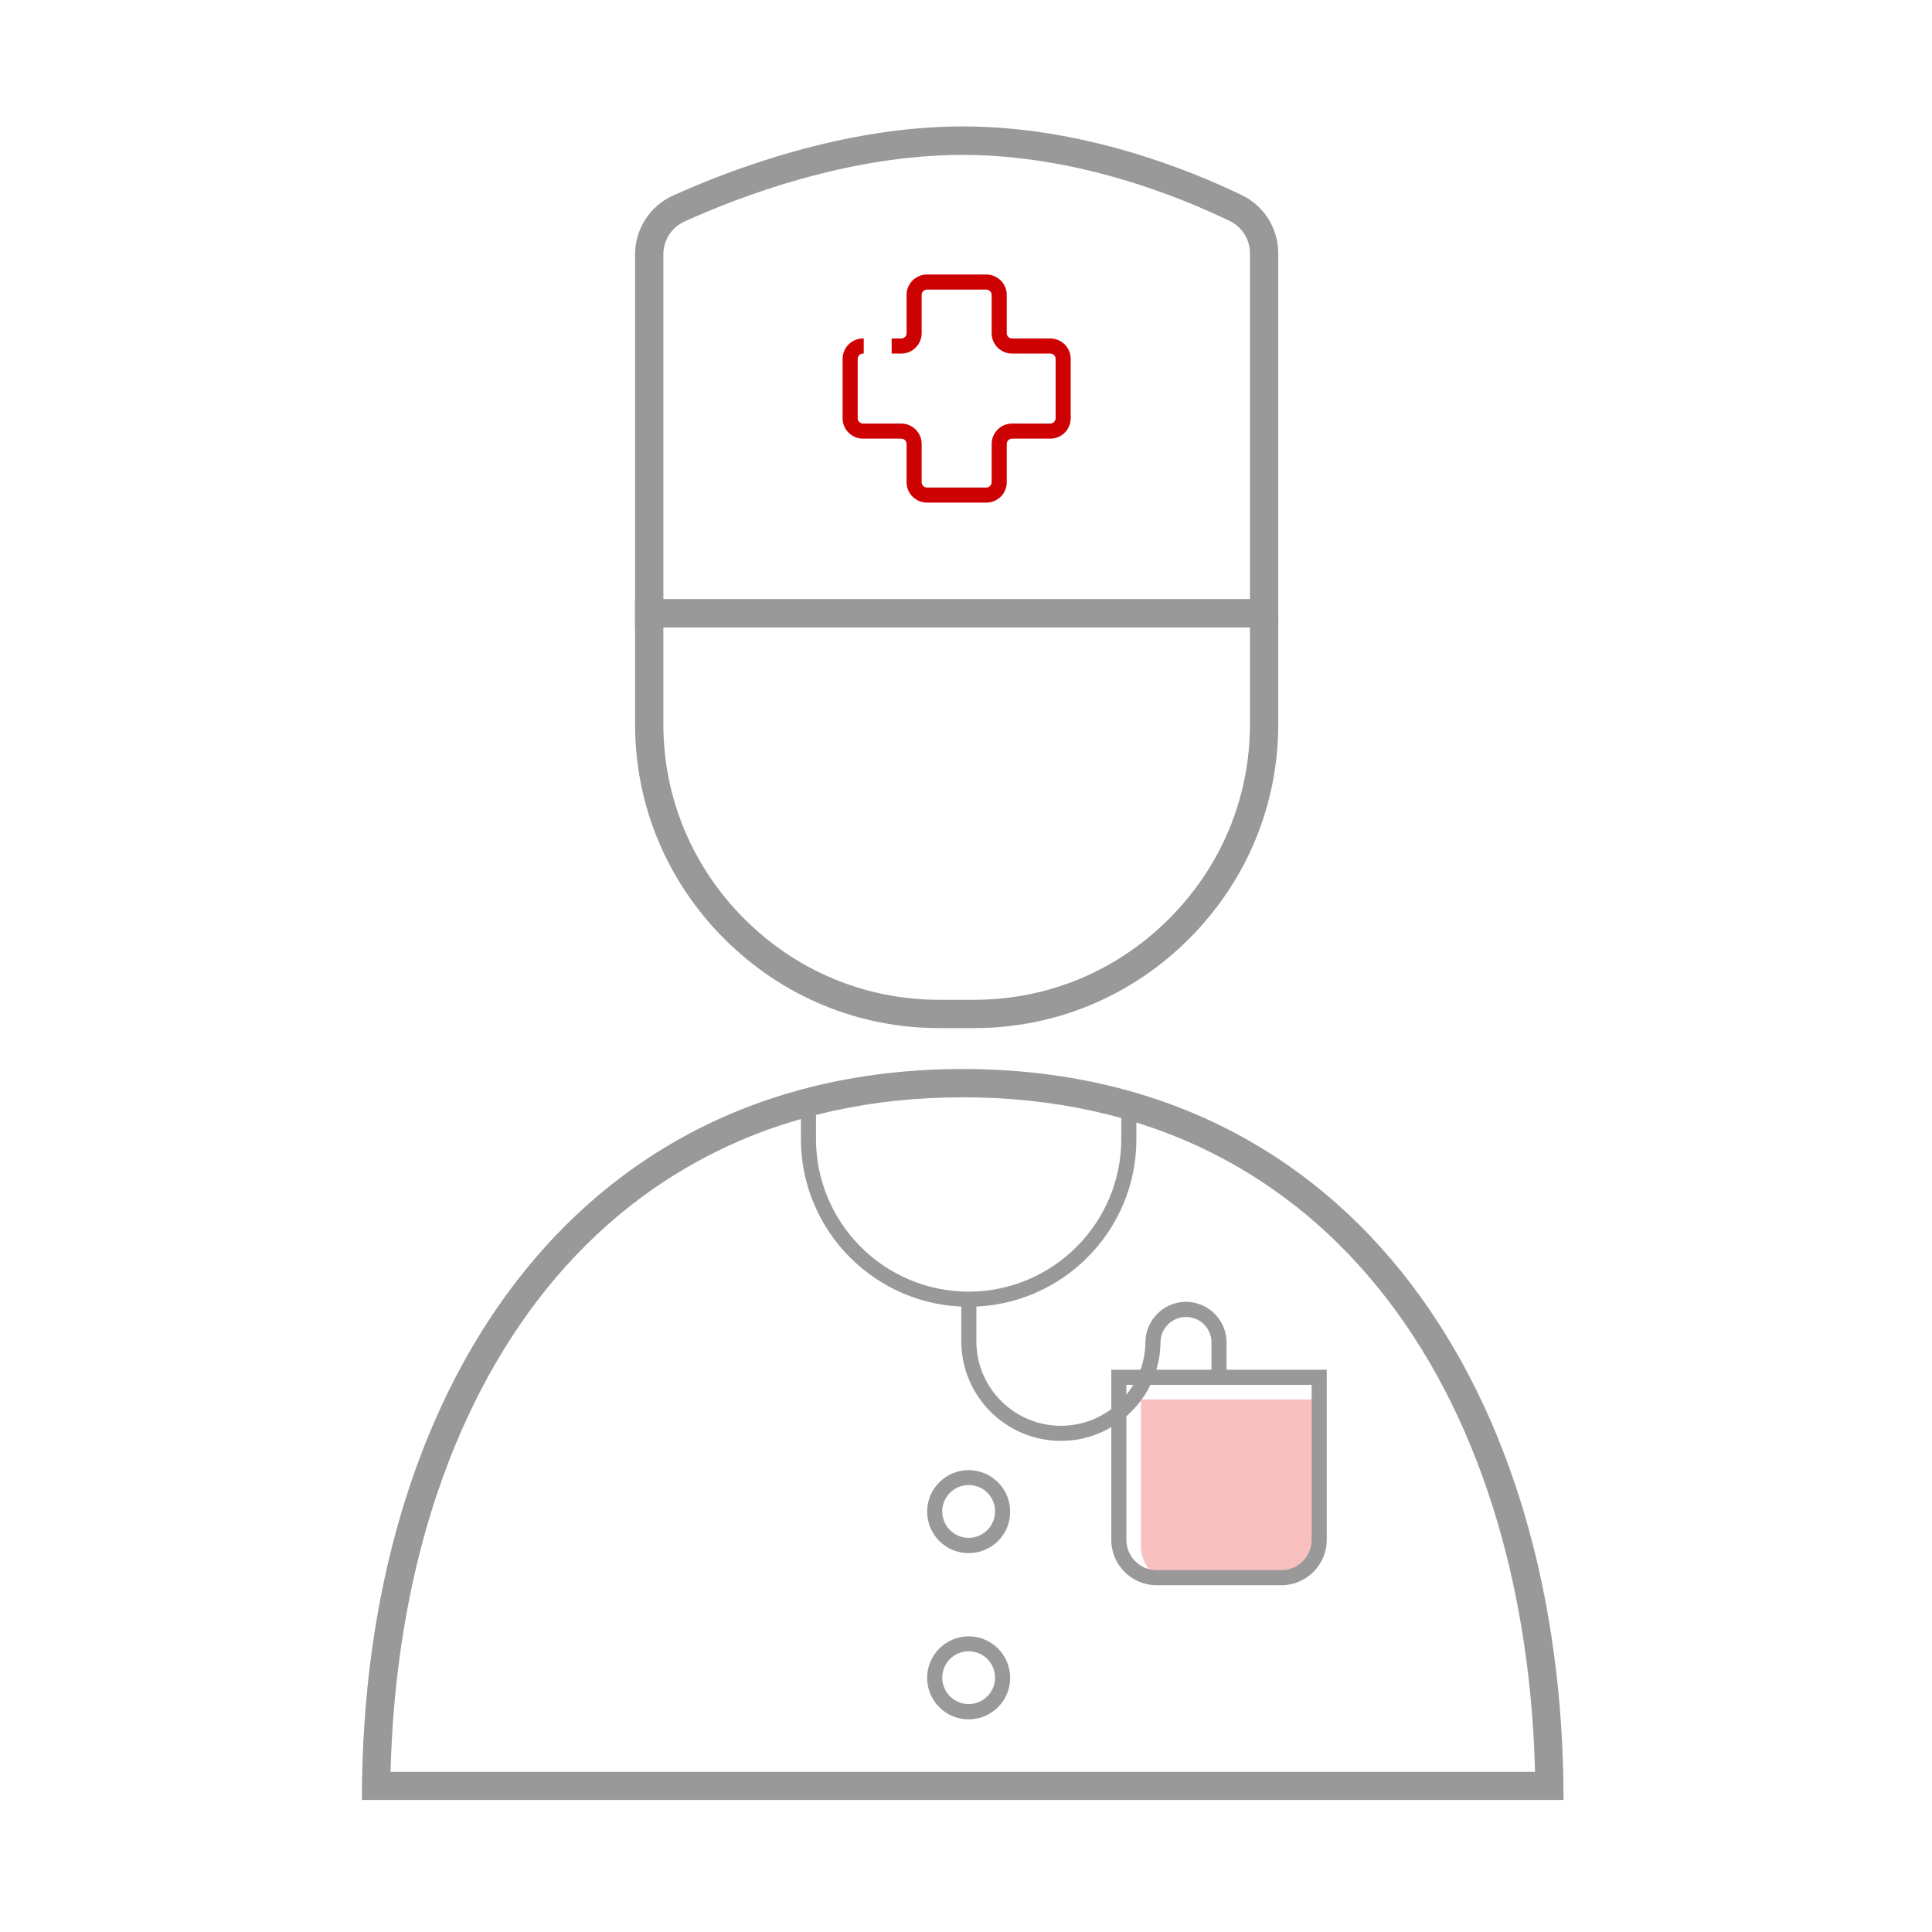
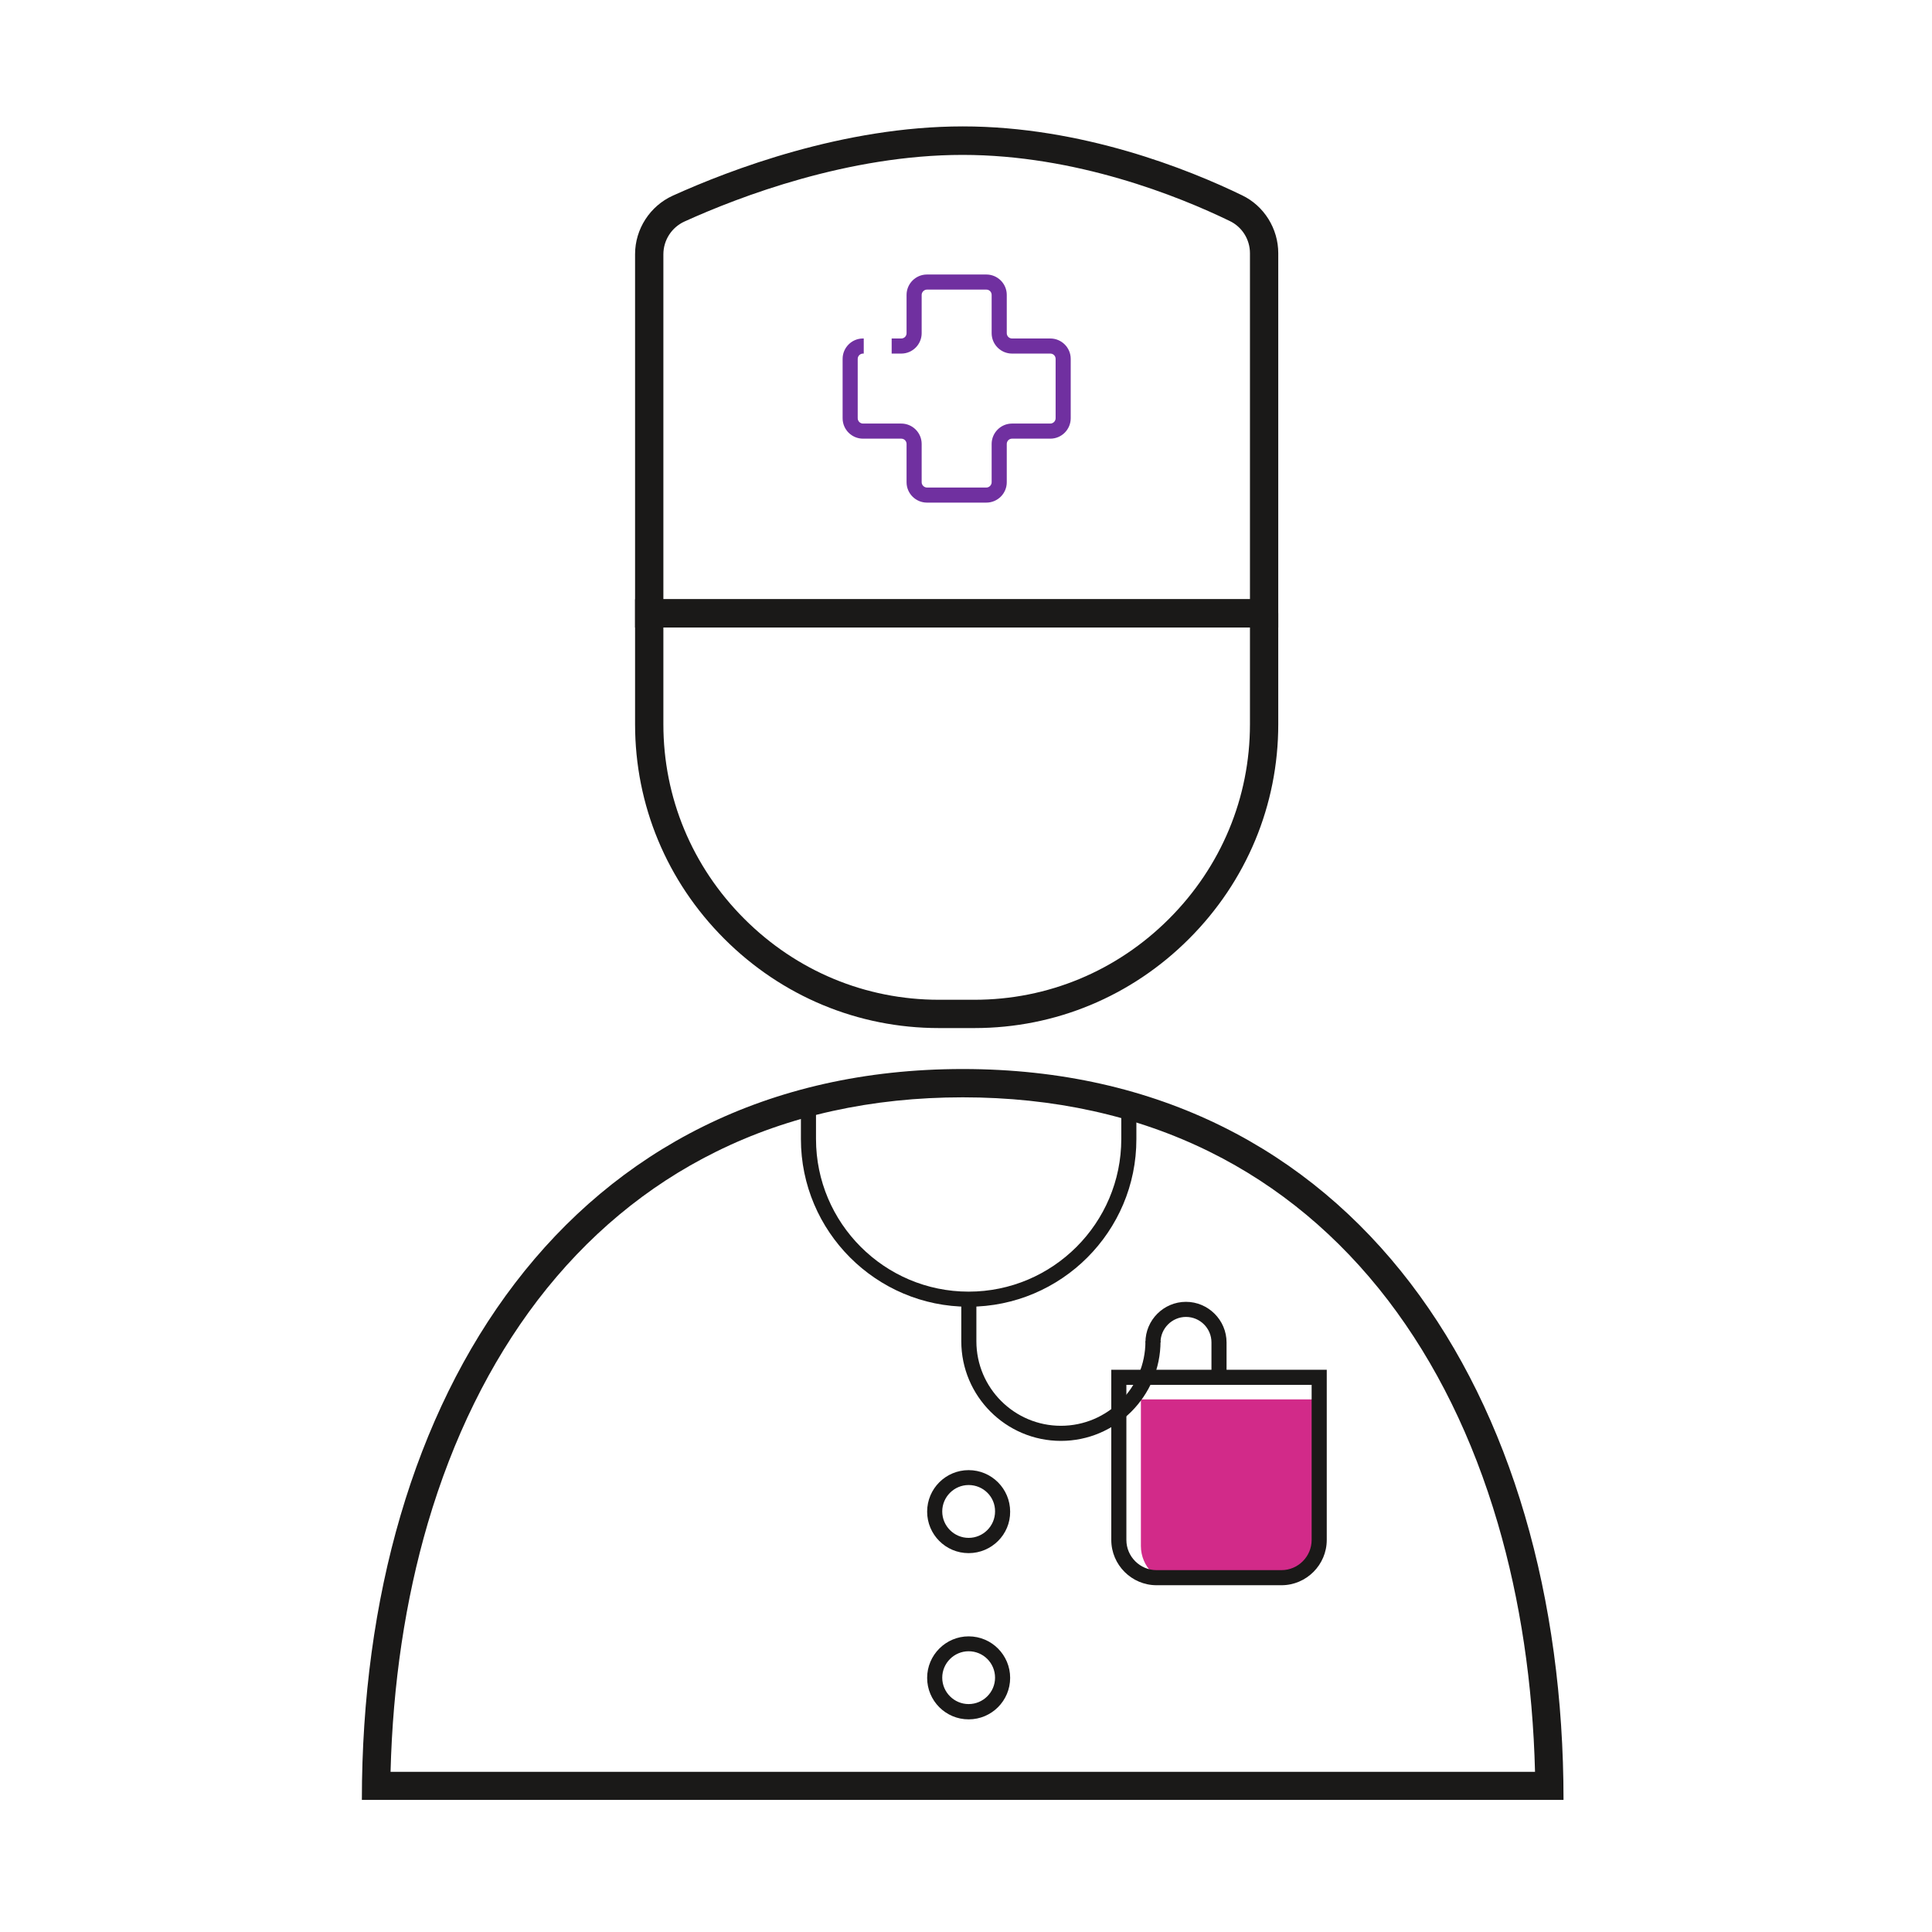
- <svg xmlns="http://www.w3.org/2000/svg" width="800px" height="800px" viewBox="0 0 1024 1024" class="icon" version="1.1">
-   <path d="M679.2 839.4h-54.5c-11 0-20-9-20-20v-77.7h94.5v77.7c0 11-9 20-20 20z" fill="#F9C0C0" />
-   <path d="M522.8 266.4h-31.5c-5.9 0-10.8-4.8-10.8-10.8v-20.3c0-1.5-1.2-2.8-2.8-2.8h-20.3c-5.9 0-10.8-4.8-10.8-10.8v-31.5c0-5.9 4.8-10.8 10.8-10.8h0.4v8h-0.4c-1.5 0-2.8 1.3-2.8 2.8v31.5c0 1.5 1.3 2.8 2.8 2.8h20.3c5.9 0 10.8 4.8 10.8 10.8v20.3c0 1.5 1.3 2.8 2.8 2.8h31.5c1.5 0 2.8-1.3 2.8-2.8v-20.3c0-5.9 4.8-10.8 10.8-10.8h20.3c1.5 0 2.8-1.3 2.8-2.8v-31.5c0-1.5-1.2-2.8-2.8-2.8h-20.3c-5.9 0-10.8-4.8-10.8-10.8v-20.3c0-1.5-1.2-2.8-2.8-2.8h-31.5c-1.5 0-2.8 1.3-2.8 2.8v20.3c0 5.9-4.8 10.8-10.8 10.8h-5.1v-8h5.1c1.5 0 2.8-1.2 2.8-2.8v-20.3c0-5.9 4.8-10.8 10.8-10.8h31.5c5.9 0 10.8 4.8 10.8 10.8v20.3c0 1.5 1.2 2.8 2.8 2.8h20.3c5.9 0 10.8 4.8 10.8 10.8v31.5c0 5.9-4.8 10.8-10.8 10.8h-20.3c-1.5 0-2.8 1.2-2.8 2.8v20.3c0 6-4.9 10.8-10.8 10.8z" fill="#CE0202" />
-   <path d="M510.3 581.6c48.1 0 92.1 9.7 130.9 28.9 36.6 18.1 68.4 44.6 94.5 78.7 25.3 33.1 44.9 72.9 58.2 118.3 11.9 40.7 18.5 84.9 19.7 131.6H207c1.2-46.7 7.8-90.9 19.7-131.6 13.3-45.3 32.9-85.1 58.2-118.3 26.1-34.1 57.9-60.6 94.5-78.7 38.7-19.2 82.7-28.9 130.9-28.9m0-15C302.2 566.6 191.8 740 191.8 954h636.9c0-214-110.4-387.4-318.4-387.4z" fill="#999999" />
-   <path d="M513.4 823.2c-12.2 0-22-9.9-22-22 0-12.2 9.9-22 22-22 12.2 0 22 9.9 22 22 0.1 12.1-9.8 22-22 22z m0-36.1c-7.7 0-14 6.3-14 14s6.3 14 14 14 14-6.3 14-14c0.1-7.7-6.2-14-14-14zM513.4 911.3c-12.2 0-22-9.9-22-22s9.9-22 22-22c12.2 0 22 9.9 22 22s-9.8 22-22 22z m0-36.1c-7.7 0-14 6.3-14 14s6.3 14 14 14 14-6.3 14-14-6.2-14-14-14zM516.5 544.9h-18.9c-42.8 0-83.2-16.8-113.7-47.3s-47.3-70.9-47.3-113.7v-66.3h333.3c4.2 0 7.6 3.4 7.6 7.6v58.7c0 42.8-16.8 83.2-47.3 113.7-30.5 30.5-70.9 47.3-113.7 47.3zM351.6 332.6v51.3c0 38.8 15.2 75.4 42.9 103.1 27.7 27.7 64.3 42.9 103.1 42.9h18.9c38.8 0 75.4-15.2 103.1-42.9 27.7-27.7 42.9-64.3 42.9-103.1v-51.3H351.6z" fill="#999999" />
-   <path d="M677.5 332.6H336.6V134.7c0-13.3 7.9-25.5 20-31C386.9 90 447 67 510.3 67c63.1 0 119.8 22.8 148 36.5 11.7 5.6 19.2 17.7 19.2 30.7v198.4z m-325.9-15h310.9V134.2c0-7.3-4.2-14-10.8-17.1-27-13.1-81.4-35-141.5-35-60.5 0-118.3 22.1-147.4 35.3-6.8 3.1-11.2 9.9-11.2 17.4v182.8zM513.4 692.6c-49 0-88.9-39.9-88.9-88.9v-20.2h8v20.2c0 44.6 36.3 80.9 80.9 80.9s80.9-36.3 80.9-80.9v-17h8v17c0.1 49-39.8 88.9-88.9 88.9zM679.2 840.2H613c-13.2 0-24-10.8-24-24V726h114.2v90.2c0 13.2-10.8 24-24 24zM597 734v82.2c0 8.8 7.2 16 16 16h66.2c8.8 0 16-7.2 16-16V734H597z" fill="#999999" />
-   <path d="M650.1 731.1h-8v-19.6c0-7.5-6.1-13.5-13.5-13.5s-13.5 6.1-13.5 13.5h-8c0-11.9 9.7-21.5 21.5-21.5s21.5 9.7 21.5 21.5v19.6z" fill="#999999" />
-   <path d="M562.3 763.7c-29.1 0-52.8-23.7-52.8-52.8v-22.3h8v22.3c0 24.7 20.1 44.8 44.8 44.8s44.8-20.1 44.8-44.8h8c0 29.1-23.7 52.8-52.8 52.8z" fill="#999999" />
+ <svg xmlns="http://www.w3.org/2000/svg" width="80" height="80" viewBox="0 0 80 80" fill="none">
+   <path d="M53.062 65.578H48.805C47.945 65.578 47.242 64.875 47.242 64.016V57.945H54.625V64.016C54.625 64.875 53.922 65.578 53.062 65.578Z" fill="#D22A89" />
+   <path d="M40.844 20.812H38.383C37.922 20.812 37.539 20.438 37.539 19.969V18.383C37.539 18.266 37.445 18.164 37.32 18.164H35.734C35.273 18.164 34.891 17.789 34.891 17.32V14.859C34.891 14.398 35.266 14.016 35.734 14.016H35.766V14.641H35.734C35.617 14.641 35.516 14.742 35.516 14.859V17.32C35.516 17.438 35.617 17.539 35.734 17.539H37.32C37.781 17.539 38.164 17.914 38.164 18.383V19.969C38.164 20.086 38.266 20.188 38.383 20.188H40.844C40.961 20.188 41.062 20.086 41.062 19.969V18.383C41.062 17.922 41.438 17.539 41.906 17.539H43.492C43.609 17.539 43.711 17.438 43.711 17.32V14.859C43.711 14.742 43.617 14.641 43.492 14.641H41.906C41.445 14.641 41.062 14.266 41.062 13.797V12.211C41.062 12.094 40.969 11.992 40.844 11.992H38.383C38.266 11.992 38.164 12.094 38.164 12.211V13.797C38.164 14.258 37.789 14.641 37.32 14.641H36.922V14.016H37.32C37.438 14.016 37.539 13.922 37.539 13.797V12.211C37.539 11.75 37.914 11.367 38.383 11.367H40.844C41.305 11.367 41.688 11.742 41.688 12.211V13.797C41.688 13.914 41.781 14.016 41.906 14.016H43.492C43.953 14.016 44.336 14.391 44.336 14.859V17.32C44.336 17.781 43.961 18.164 43.492 18.164H41.906C41.789 18.164 41.688 18.258 41.688 18.383V19.969C41.688 20.438 41.305 20.812 40.844 20.812Z" fill="#7030A0" />
+   <path d="M39.867 45.438C43.625 45.438 47.062 46.195 50.094 47.695C52.953 49.109 55.438 51.18 57.477 53.844C59.453 56.43 60.984 59.539 62.023 63.086C62.953 66.266 63.469 69.719 63.562 73.367H16.172C16.266 69.719 16.781 66.266 17.711 63.086C18.75 59.547 20.281 56.438 22.258 53.844C24.297 51.18 26.781 49.109 29.641 47.695C32.664 46.195 36.102 45.438 39.867 45.438ZM39.867 44.266C23.609 44.266 14.984 57.812 14.984 74.531H64.742C64.742 57.812 56.117 44.266 39.867 44.266Z" fill="#1A1918" />
+   <path d="M40.109 64.312C39.156 64.312 38.391 63.539 38.391 62.594C38.391 61.641 39.164 60.875 40.109 60.875C41.062 60.875 41.828 61.648 41.828 62.594C41.836 63.539 41.062 64.312 40.109 64.312ZM40.109 61.492C39.508 61.492 39.016 61.984 39.016 62.586C39.016 63.188 39.508 63.68 40.109 63.68C40.711 63.68 41.203 63.188 41.203 62.586C41.211 61.984 40.719 61.492 40.109 61.492ZM40.109 71.195C39.156 71.195 38.391 70.422 38.391 69.477C38.391 68.531 39.164 67.758 40.109 67.758C41.062 67.758 41.828 68.531 41.828 69.477C41.828 70.422 41.062 71.195 40.109 71.195ZM40.109 68.375C39.508 68.375 39.016 68.867 39.016 69.469C39.016 70.07 39.508 70.562 40.109 70.562C40.711 70.562 41.203 70.07 41.203 69.469C41.203 68.867 40.719 68.375 40.109 68.375ZM40.352 42.57H38.875C35.531 42.57 32.375 41.258 29.992 38.875C27.609 36.492 26.297 33.336 26.297 29.992V24.812H52.336C52.664 24.812 52.93 25.078 52.93 25.406V29.992C52.93 33.336 51.617 36.492 49.234 38.875C46.852 41.258 43.695 42.57 40.352 42.57ZM27.469 25.984V29.992C27.469 33.023 28.656 35.883 30.82 38.047C32.984 40.211 35.844 41.398 38.875 41.398H40.352C43.383 41.398 46.242 40.211 48.406 38.047C50.57 35.883 51.758 33.023 51.758 29.992V25.984H27.469Z" fill="#1A1918" />
+   <path d="M52.93 25.984H26.297V10.523C26.297 9.484 26.914 8.531 27.859 8.102C30.227 7.031 34.922 5.234 39.867 5.234C44.797 5.234 49.227 7.016 51.43 8.086C52.344 8.523 52.93 9.469 52.93 10.484V25.984ZM27.469 24.812H51.758V10.484C51.758 9.914 51.43 9.391 50.914 9.148C48.805 8.125 44.555 6.414 39.859 6.414C35.133 6.414 30.617 8.141 28.344 9.172C27.812 9.414 27.469 9.945 27.469 10.531V24.812ZM40.109 54.109C36.281 54.109 33.164 50.992 33.164 47.164V45.586H33.789V47.164C33.789 50.648 36.625 53.484 40.109 53.484C43.594 53.484 46.43 50.648 46.43 47.164V45.836H47.055V47.164C47.062 50.992 43.945 54.109 40.109 54.109ZM53.062 65.641H47.891C46.859 65.641 46.016 64.797 46.016 63.766V56.719H54.938V63.766C54.938 64.797 54.094 65.641 53.062 65.641ZM46.641 57.344V63.766C46.641 64.453 47.203 65.016 47.891 65.016H53.062C53.75 65.016 54.312 64.453 54.312 63.766V57.344H46.641Z" fill="#1A1918" />
+   <path d="M50.789 57.117H50.164V55.586C50.164 55 49.688 54.531 49.109 54.531C48.531 54.531 48.055 55.008 48.055 55.586H47.43C47.43 54.656 48.188 53.906 49.109 53.906C50.031 53.906 50.789 54.664 50.789 55.586V57.117Z" fill="#1A1918" />
+   <path d="M43.93 59.664C41.656 59.664 39.805 57.812 39.805 55.539V53.797H40.43V55.539C40.43 57.469 42 59.039 43.93 59.039C45.859 59.039 47.43 57.469 47.43 55.539H48.055C48.055 57.812 46.203 59.664 43.93 59.664Z" fill="#1A1918" />
</svg>
